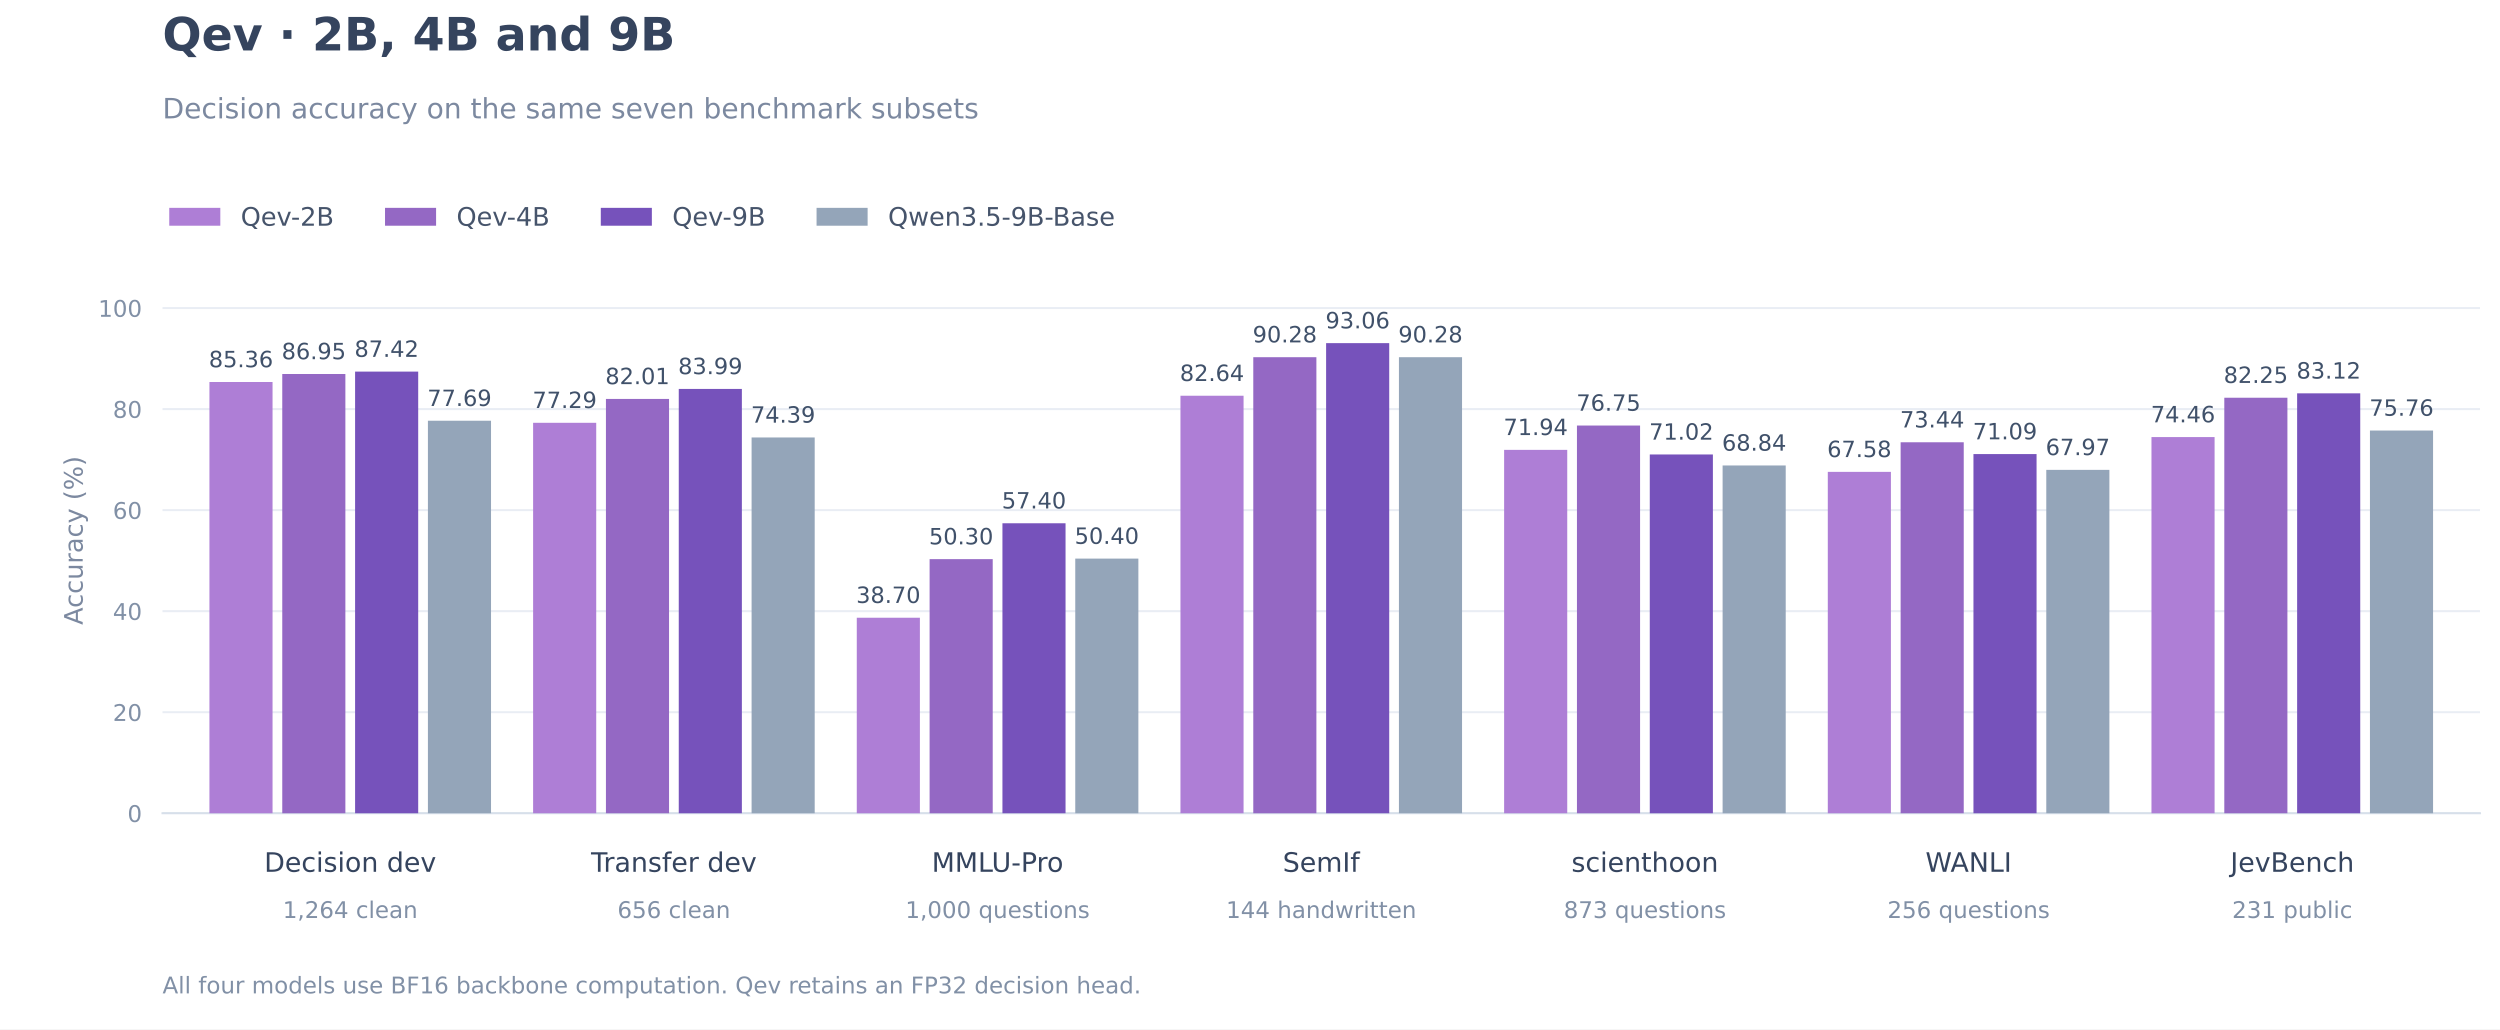
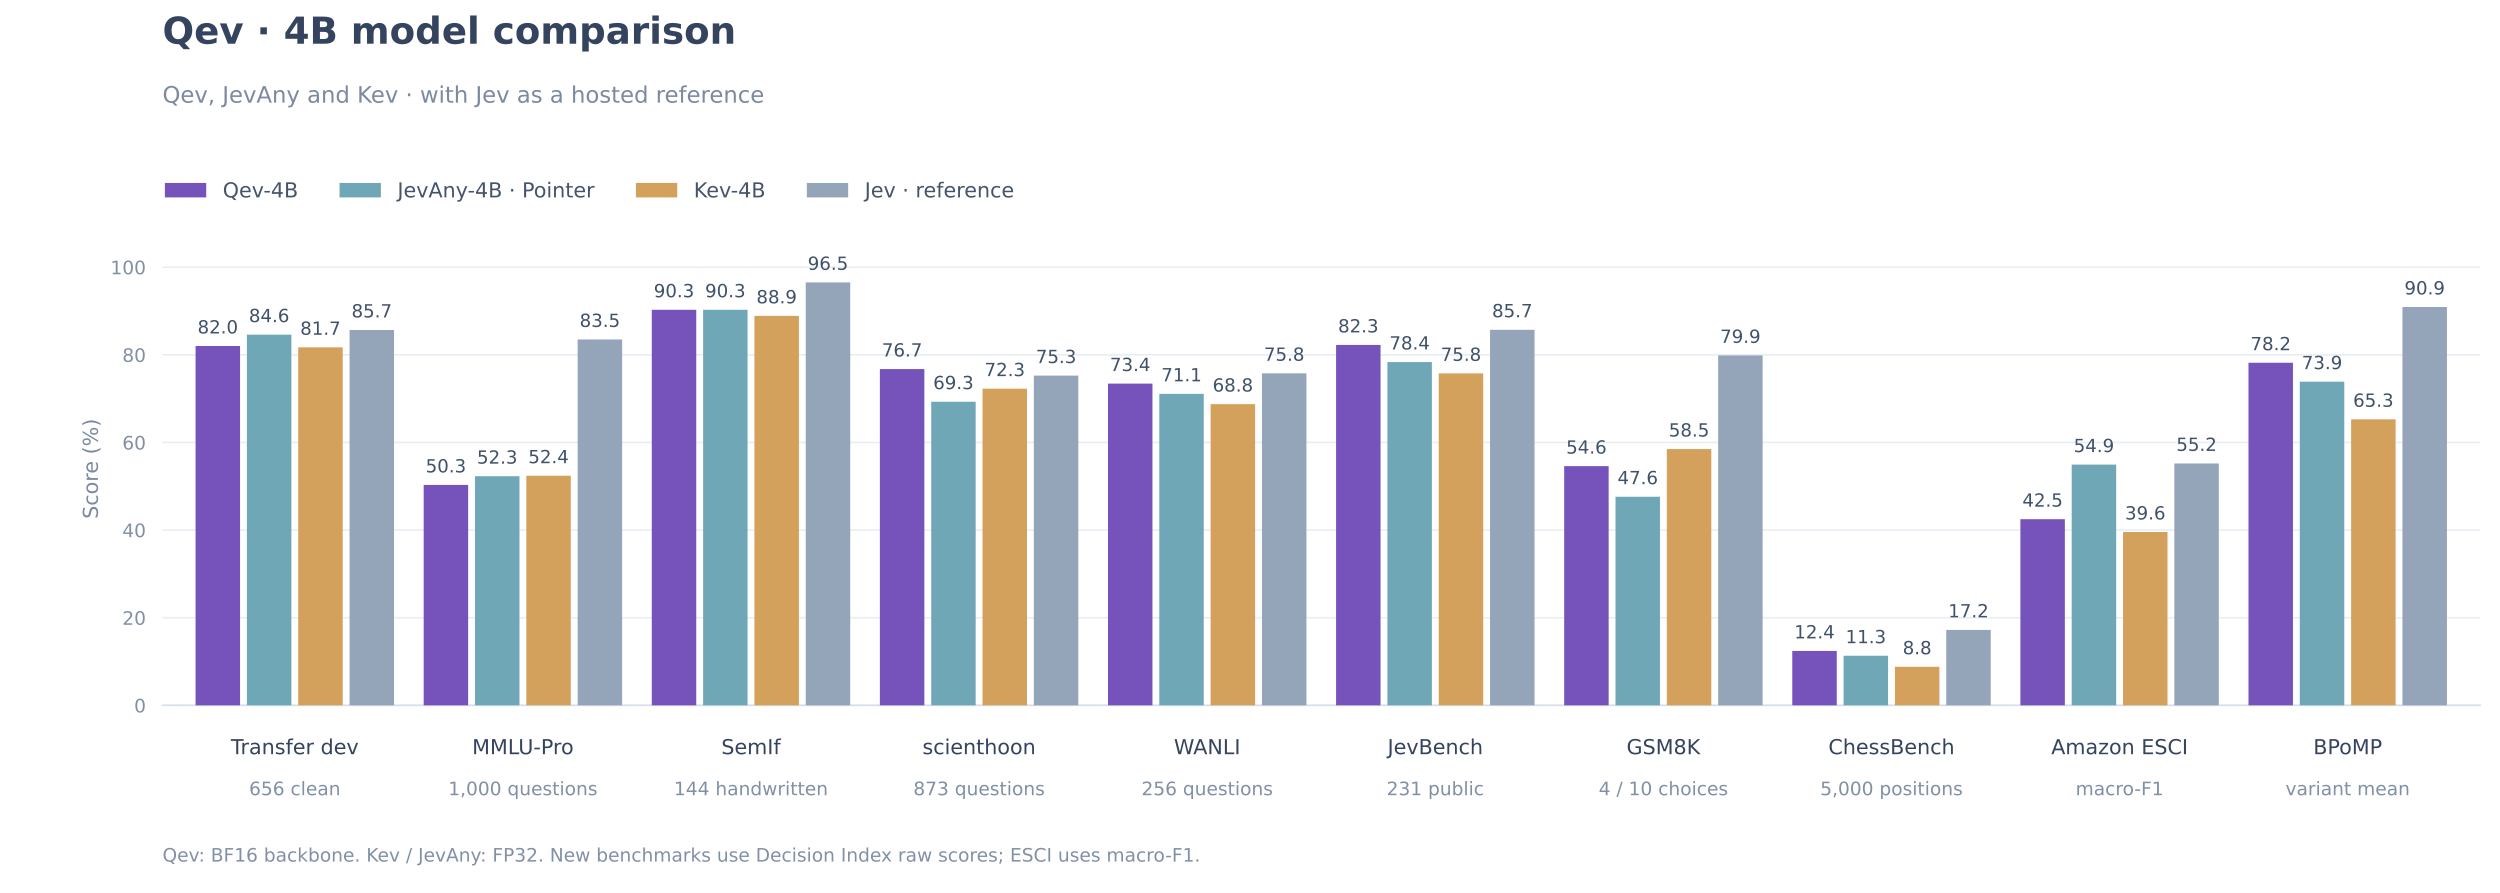
- <svg xmlns="http://www.w3.org/2000/svg" width="979.2pt" height="403.2pt" viewBox="0 0 979.2 403.2" version="1.1">
+ <svg xmlns="http://www.w3.org/2000/svg" width="1209.6pt" height="432pt" viewBox="0 0 1209.6 432" version="1.1">
  <defs>
    <style type="text/css">*{stroke-linejoin: round; stroke-linecap: butt}</style>
  </defs>
  <g id="figure_1">
    <g id="patch_1">
-       <path d="M 0 403.2 L 979.2 403.2 L 979.2 0 L 0 0 z " style="fill: #ffffff" />
+       <path d="M 0 432 L 1209.6 432 L 1209.6 0 L 0 0 z " style="fill: #ffffff" />
    </g>
    <g id="axes_1">
      <g id="patch_2">
-         <path d="M 63.648 318.528 L 971.366 318.528 L 971.366 104.832 L 63.648 104.832 z " style="fill: #ffffff" />
+         <path d="M 78.624 341.28 L 1199.923 341.28 L 1199.923 112.32 L 78.624 112.32 z " style="fill: #ffffff" />
      </g>
      <g id="matplotlib.axis_1" />
      <g id="matplotlib.axis_2">
        <g id="ytick_1">
          <g id="line2d_1">
-             <path d="M 63.648 318.528 L 971.366 318.528 " clip-path="url(#p4054c7b7b5)" style="fill: none; stroke: #e9edf4; stroke-width: 0.8; stroke-linecap: square" />
+             <path d="M 78.624 341.28 L 1199.923 341.28 " clip-path="url(#p3b8a947b08)" style="fill: none; stroke: #e9edf4; stroke-width: 0.8; stroke-linecap: square" />
          </g>
          <g id="line2d_2" />
          <g id="text_1">
-             <text style="fill: #8190a6; font: 9px 'DejaVu Sans'; text-anchor: end" x="55.648" y="321.947" transform="rotate(-0 55.648 321.9473)">0</text>
+             <text style="fill: #8190a6; font: 9px 'DejaVu Sans'; text-anchor: end" x="70.624" y="344.699" transform="rotate(-0 70.624 344.6993)">0</text>
          </g>
        </g>
        <g id="ytick_2">
          <g id="line2d_3">
-             <path d="M 63.648 278.955 L 971.366 278.955 " clip-path="url(#p4054c7b7b5)" style="fill: none; stroke: #e9edf4; stroke-width: 0.8; stroke-linecap: square" />
+             <path d="M 78.624 298.88 L 1199.923 298.88 " clip-path="url(#p3b8a947b08)" style="fill: none; stroke: #e9edf4; stroke-width: 0.8; stroke-linecap: square" />
          </g>
          <g id="line2d_4" />
          <g id="text_2">
-             <text style="fill: #8190a6; font: 9px 'DejaVu Sans'; text-anchor: end" x="55.648" y="282.374" transform="rotate(-0 55.648 282.374)">20</text>
+             <text style="fill: #8190a6; font: 9px 'DejaVu Sans'; text-anchor: end" x="70.624" y="302.299" transform="rotate(-0 70.624 302.2993)">20</text>
          </g>
        </g>
        <g id="ytick_3">
          <g id="line2d_5">
-             <path d="M 63.648 239.381 L 971.366 239.381 " clip-path="url(#p4054c7b7b5)" style="fill: none; stroke: #e9edf4; stroke-width: 0.8; stroke-linecap: square" />
+             <path d="M 78.624 256.48 L 1199.923 256.48 " clip-path="url(#p3b8a947b08)" style="fill: none; stroke: #e9edf4; stroke-width: 0.8; stroke-linecap: square" />
          </g>
          <g id="line2d_6" />
          <g id="text_3">
-             <text style="fill: #8190a6; font: 9px 'DejaVu Sans'; text-anchor: end" x="55.648" y="242.801" transform="rotate(-0 55.648 242.8006)">40</text>
+             <text style="fill: #8190a6; font: 9px 'DejaVu Sans'; text-anchor: end" x="70.624" y="259.899" transform="rotate(-0 70.624 259.8993)">40</text>
          </g>
        </g>
        <g id="ytick_4">
          <g id="line2d_7">
-             <path d="M 63.648 199.808 L 971.366 199.808 " clip-path="url(#p4054c7b7b5)" style="fill: none; stroke: #e9edf4; stroke-width: 0.8; stroke-linecap: square" />
+             <path d="M 78.624 214.08 L 1199.923 214.08 " clip-path="url(#p3b8a947b08)" style="fill: none; stroke: #e9edf4; stroke-width: 0.8; stroke-linecap: square" />
          </g>
          <g id="line2d_8" />
          <g id="text_4">
-             <text style="fill: #8190a6; font: 9px 'DejaVu Sans'; text-anchor: end" x="55.648" y="203.227" transform="rotate(-0 55.648 203.2273)">60</text>
+             <text style="fill: #8190a6; font: 9px 'DejaVu Sans'; text-anchor: end" x="70.624" y="217.499" transform="rotate(-0 70.624 217.4993)">60</text>
          </g>
        </g>
        <g id="ytick_5">
          <g id="line2d_9">
-             <path d="M 63.648 160.235 L 971.366 160.235 " clip-path="url(#p4054c7b7b5)" style="fill: none; stroke: #e9edf4; stroke-width: 0.8; stroke-linecap: square" />
+             <path d="M 78.624 171.68 L 1199.923 171.68 " clip-path="url(#p3b8a947b08)" style="fill: none; stroke: #e9edf4; stroke-width: 0.8; stroke-linecap: square" />
          </g>
          <g id="line2d_10" />
          <g id="text_5">
-             <text style="fill: #8190a6; font: 9px 'DejaVu Sans'; text-anchor: end" x="55.648" y="163.654" transform="rotate(-0 55.648 163.654)">80</text>
+             <text style="fill: #8190a6; font: 9px 'DejaVu Sans'; text-anchor: end" x="70.624" y="175.099" transform="rotate(-0 70.624 175.0993)">80</text>
          </g>
        </g>
        <g id="ytick_6">
          <g id="line2d_11">
-             <path d="M 63.648 120.661 L 971.366 120.661 " clip-path="url(#p4054c7b7b5)" style="fill: none; stroke: #e9edf4; stroke-width: 0.8; stroke-linecap: square" />
+             <path d="M 78.624 129.28 L 1199.923 129.28 " clip-path="url(#p3b8a947b08)" style="fill: none; stroke: #e9edf4; stroke-width: 0.8; stroke-linecap: square" />
          </g>
          <g id="line2d_12" />
          <g id="text_6">
-             <text style="fill: #8190a6; font: 9px 'DejaVu Sans'; text-anchor: end" x="55.648" y="124.081" transform="rotate(-0 55.648 124.0806)">100</text>
+             <text style="fill: #8190a6; font: 9px 'DejaVu Sans'; text-anchor: end" x="70.624" y="132.699" transform="rotate(-0 70.624 132.6993)">100</text>
          </g>
        </g>
        <g id="text_7">
-           <text style="fill: #7c89a0; font: 10px 'DejaVu Sans'; text-anchor: middle" x="32.39" y="211.68" transform="rotate(-90 32.38956 211.68)">Accuracy (%)</text>
+           <text style="fill: #7c89a0; font: 10px 'DejaVu Sans'; text-anchor: middle" x="47.366" y="226.8" transform="rotate(-90 47.36556 226.8)">Score (%)</text>
        </g>
      </g>
      <g id="patch_3">
-         <path d="M 63.648 318.528 L 971.366 318.528 " style="fill: none; stroke: #d7dfea; stroke-width: 0.8; stroke-linejoin: miter; stroke-linecap: square" />
+         <path d="M 78.624 341.28 L 1199.923 341.28 " style="fill: none; stroke: #d7dfea; stroke-width: 0.8; stroke-linejoin: miter; stroke-linecap: square" />
      </g>
      <g id="patch_4">
-         <path d="M 82.031 318.528 L 106.752 318.528 L 106.752 149.621 L 82.031 149.621 z " clip-path="url(#p4054c7b7b5)" style="fill: #ae7ed6" />
+         <path d="M 94.627 341.28 L 116.148 341.28 L 116.148 167.414 L 94.627 167.414 z " clip-path="url(#p3b8a947b08)" style="fill: #7652bb" />
      </g>
      <g id="text_8">
-         <text style="fill: #40516a; font: 8.8px 'DejaVu Sans'; text-anchor: middle" x="94.391" y="143.834" transform="rotate(-0 94.39126 143.8338)">85.36</text>
+         <text style="fill: #40516a; font: 8.8px 'DejaVu Sans'; text-anchor: middle" x="105.387" y="161.344" transform="rotate(-0 105.3873 161.344)">82.0</text>
      </g>
      <g id="patch_5">
-         <path d="M 110.555 318.528 L 135.277 318.528 L 135.277 146.49 L 110.555 146.49 z " clip-path="url(#p4054c7b7b5)" style="fill: #9468c4" />
+         <path d="M 119.459 341.28 L 140.98 341.28 L 140.98 161.92 L 119.459 161.92 z " clip-path="url(#p3b8a947b08)" style="fill: #70a7b7" />
      </g>
      <g id="text_9">
-         <text style="fill: #40516a; font: 8.8px 'DejaVu Sans'; text-anchor: middle" x="122.916" y="140.703" transform="rotate(-0 122.9159 140.703)">86.95</text>
+         <text style="fill: #40516a; font: 8.8px 'DejaVu Sans'; text-anchor: middle" x="130.219" y="155.85" transform="rotate(-0 130.2192 155.8501)">84.6</text>
      </g>
      <g id="patch_6">
-         <path d="M 139.08 318.528 L 163.801 318.528 L 163.801 145.551 L 139.08 145.551 z " clip-path="url(#p4054c7b7b5)" style="fill: #7652bb" />
+         <path d="M 144.291 341.28 L 165.812 341.28 L 165.812 168.06 L 144.291 168.06 z " clip-path="url(#p3b8a947b08)" style="fill: #d3a15b" />
      </g>
      <g id="text_10">
-         <text style="fill: #40516a; font: 8.8px 'DejaVu Sans'; text-anchor: middle" x="151.441" y="139.764" transform="rotate(-0 151.4406 139.7637)">87.42</text>
+         <text style="fill: #40516a; font: 8.8px 'DejaVu Sans'; text-anchor: middle" x="155.051" y="161.99" transform="rotate(-0 155.0511 161.9904)">81.7</text>
      </g>
      <g id="patch_7">
-         <path d="M 167.605 318.528 L 192.326 318.528 L 192.326 164.806 L 167.605 164.806 z " clip-path="url(#p4054c7b7b5)" style="fill: #94a5b9" />
+         <path d="M 169.123 341.28 L 190.644 341.28 L 190.644 159.658 L 169.123 159.658 z " clip-path="url(#p3b8a947b08)" style="fill: #94a5b9" />
      </g>
      <g id="text_11">
-         <text style="fill: #40516a; font: 8.8px 'DejaVu Sans'; text-anchor: middle" x="179.965" y="159.018" transform="rotate(-0 179.9653 159.0182)">77.69</text>
+         <text style="fill: #40516a; font: 8.8px 'DejaVu Sans'; text-anchor: middle" x="179.883" y="153.588" transform="rotate(-0 179.8831 153.5879)">85.7</text>
      </g>
      <g id="patch_8">
-         <path d="M 208.807 318.528 L 233.528 318.528 L 233.528 165.604 L 208.807 165.604 z " clip-path="url(#p4054c7b7b5)" style="fill: #ae7ed6" />
+         <path d="M 204.991 341.28 L 226.512 341.28 L 226.512 234.644 L 204.991 234.644 z " clip-path="url(#p3b8a947b08)" style="fill: #7652bb" />
      </g>
      <g id="text_12">
-         <text style="fill: #40516a; font: 8.8px 'DejaVu Sans'; text-anchor: middle" x="221.168" y="159.816" transform="rotate(-0 221.1676 159.8162)">77.29</text>
+         <text style="fill: #40516a; font: 8.8px 'DejaVu Sans'; text-anchor: middle" x="215.751" y="228.574" transform="rotate(-0 215.7514 228.5739)">50.3</text>
      </g>
      <g id="patch_9">
-         <path d="M 237.332 318.528 L 262.053 318.528 L 262.053 156.253 L 237.332 156.253 z " clip-path="url(#p4054c7b7b5)" style="fill: #9468c4" />
+         <path d="M 229.823 341.28 L 251.344 341.28 L 251.344 230.404 L 229.823 230.404 z " clip-path="url(#p3b8a947b08)" style="fill: #70a7b7" />
      </g>
      <g id="text_13">
-         <text style="fill: #40516a; font: 8.8px 'DejaVu Sans'; text-anchor: middle" x="249.692" y="150.466" transform="rotate(-0 249.6922 150.4657)">82.01</text>
+         <text style="fill: #40516a; font: 8.8px 'DejaVu Sans'; text-anchor: middle" x="240.583" y="224.334" transform="rotate(-0 240.5833 224.3339)">52.3</text>
      </g>
      <g id="patch_10">
-         <path d="M 265.856 318.528 L 290.578 318.528 L 290.578 152.332 L 265.856 152.332 z " clip-path="url(#p4054c7b7b5)" style="fill: #7652bb" />
+         <path d="M 254.655 341.28 L 276.176 341.28 L 276.176 230.192 L 254.655 230.192 z " clip-path="url(#p3b8a947b08)" style="fill: #d3a15b" />
      </g>
      <g id="text_14">
-         <text style="fill: #40516a; font: 8.8px 'DejaVu Sans'; text-anchor: middle" x="278.217" y="146.545" transform="rotate(-0 278.2169 146.5446)">83.99</text>
+         <text style="fill: #40516a; font: 8.8px 'DejaVu Sans'; text-anchor: middle" x="265.415" y="224.122" transform="rotate(-0 265.4152 224.1219)">52.4</text>
      </g>
      <g id="patch_11">
-         <path d="M 294.381 318.528 L 319.102 318.528 L 319.102 171.335 L 294.381 171.335 z " clip-path="url(#p4054c7b7b5)" style="fill: #94a5b9" />
+         <path d="M 279.487 341.28 L 301.008 341.28 L 301.008 164.26 L 279.487 164.26 z " clip-path="url(#p3b8a947b08)" style="fill: #94a5b9" />
      </g>
      <g id="text_15">
-         <text style="fill: #40516a; font: 8.8px 'DejaVu Sans'; text-anchor: middle" x="306.742" y="165.547" transform="rotate(-0 306.7416 165.547)">74.39</text>
+         <text style="fill: #40516a; font: 8.8px 'DejaVu Sans'; text-anchor: middle" x="290.247" y="158.19" transform="rotate(-0 290.2472 158.1899)">83.5</text>
      </g>
      <g id="patch_12">
-         <path d="M 335.583 318.528 L 360.305 318.528 L 360.305 241.954 L 335.583 241.954 z " clip-path="url(#p4054c7b7b5)" style="fill: #ae7ed6" />
+         <path d="M 315.355 341.28 L 336.876 341.28 L 336.876 149.891 L 315.355 149.891 z " clip-path="url(#p3b8a947b08)" style="fill: #7652bb" />
      </g>
      <g id="text_16">
-         <text style="fill: #40516a; font: 8.8px 'DejaVu Sans'; text-anchor: middle" x="347.944" y="236.166" transform="rotate(-0 347.9439 236.1661)">38.70</text>
+         <text style="fill: #40516a; font: 8.8px 'DejaVu Sans'; text-anchor: middle" x="326.115" y="143.821" transform="rotate(-0 326.1155 143.821)">90.3</text>
      </g>
      <g id="patch_13">
-         <path d="M 364.108 318.528 L 388.829 318.528 L 388.829 219.001 L 364.108 219.001 z " clip-path="url(#p4054c7b7b5)" style="fill: #9468c4" />
+         <path d="M 340.187 341.28 L 361.708 341.28 L 361.708 149.891 L 340.187 149.891 z " clip-path="url(#p3b8a947b08)" style="fill: #70a7b7" />
      </g>
      <g id="text_17">
-         <text style="fill: #40516a; font: 8.8px 'DejaVu Sans'; text-anchor: middle" x="376.469" y="213.214" transform="rotate(-0 376.4686 213.2136)">50.30</text>
+         <text style="fill: #40516a; font: 8.8px 'DejaVu Sans'; text-anchor: middle" x="350.947" y="143.821" transform="rotate(-0 350.9474 143.821)">90.3</text>
      </g>
      <g id="patch_14">
-         <path d="M 392.633 318.528 L 417.354 318.528 L 417.354 204.953 L 392.633 204.953 z " clip-path="url(#p4054c7b7b5)" style="fill: #7652bb" />
+         <path d="M 365.019 341.28 L 386.54 341.28 L 386.54 152.836 L 365.019 152.836 z " clip-path="url(#p3b8a947b08)" style="fill: #d3a15b" />
      </g>
      <g id="text_18">
-         <text style="fill: #40516a; font: 8.8px 'DejaVu Sans'; text-anchor: middle" x="404.993" y="199.165" transform="rotate(-0 404.9932 199.1651)">57.40</text>
+         <text style="fill: #40516a; font: 8.8px 'DejaVu Sans'; text-anchor: middle" x="375.779" y="146.765" transform="rotate(-0 375.7793 146.7654)">88.9</text>
      </g>
      <g id="patch_15">
-         <path d="M 421.157 318.528 L 445.879 318.528 L 445.879 218.803 L 421.157 218.803 z " clip-path="url(#p4054c7b7b5)" style="fill: #94a5b9" />
+         <path d="M 389.851 341.28 L 411.372 341.28 L 411.372 136.641 L 389.851 136.641 z " clip-path="url(#p3b8a947b08)" style="fill: #94a5b9" />
      </g>
      <g id="text_19">
-         <text style="fill: #40516a; font: 8.8px 'DejaVu Sans'; text-anchor: middle" x="433.518" y="213.016" transform="rotate(-0 433.5179 213.0157)">50.40</text>
+         <text style="fill: #40516a; font: 8.8px 'DejaVu Sans'; text-anchor: middle" x="400.611" y="130.571" transform="rotate(-0 400.6112 130.571)">96.5</text>
      </g>
      <g id="patch_16">
-         <path d="M 462.36 318.528 L 487.081 318.528 L 487.081 155.013 L 462.36 155.013 z " clip-path="url(#p4054c7b7b5)" style="fill: #ae7ed6" />
+         <path d="M 425.719 341.28 L 447.24 341.28 L 447.24 178.577 L 425.719 178.577 z " clip-path="url(#p3b8a947b08)" style="fill: #7652bb" />
      </g>
      <g id="text_20">
-         <text style="fill: #40516a; font: 8.8px 'DejaVu Sans'; text-anchor: middle" x="474.72" y="149.226" transform="rotate(-0 474.7202 149.2257)">82.64</text>
+         <text style="fill: #40516a; font: 8.8px 'DejaVu Sans'; text-anchor: middle" x="436.48" y="172.507" transform="rotate(-0 436.4796 172.5066)">76.7</text>
      </g>
      <g id="patch_17">
-         <path d="M 490.884 318.528 L 515.606 318.528 L 515.606 139.898 L 490.884 139.898 z " clip-path="url(#p4054c7b7b5)" style="fill: #9468c4" />
+         <path d="M 450.551 341.28 L 472.072 341.28 L 472.072 194.361 L 450.551 194.361 z " clip-path="url(#p3b8a947b08)" style="fill: #70a7b7" />
      </g>
      <g id="text_21">
-         <text style="fill: #40516a; font: 8.8px 'DejaVu Sans'; text-anchor: middle" x="503.245" y="134.111" transform="rotate(-0 503.2449 134.1109)">90.28</text>
+         <text style="fill: #40516a; font: 8.8px 'DejaVu Sans'; text-anchor: middle" x="461.311" y="188.291" transform="rotate(-0 461.3115 188.2912)">69.3</text>
      </g>
      <g id="patch_18">
-         <path d="M 519.409 318.528 L 544.13 318.528 L 544.13 134.402 L 519.409 134.402 z " clip-path="url(#p4054c7b7b5)" style="fill: #7652bb" />
+         <path d="M 475.383 341.28 L 496.904 341.28 L 496.904 188.047 L 475.383 188.047 z " clip-path="url(#p3b8a947b08)" style="fill: #d3a15b" />
      </g>
      <g id="text_22">
-         <text style="fill: #40516a; font: 8.8px 'DejaVu Sans'; text-anchor: middle" x="531.77" y="128.615" transform="rotate(-0 531.7695 128.6146)">93.06</text>
+         <text style="fill: #40516a; font: 8.8px 'DejaVu Sans'; text-anchor: middle" x="486.143" y="181.977" transform="rotate(-0 486.1434 181.9773)">72.3</text>
      </g>
      <g id="patch_19">
-         <path d="M 547.934 318.528 L 572.655 318.528 L 572.655 139.898 L 547.934 139.898 z " clip-path="url(#p4054c7b7b5)" style="fill: #94a5b9" />
+         <path d="M 500.215 341.28 L 521.736 341.28 L 521.736 181.734 L 500.215 181.734 z " clip-path="url(#p3b8a947b08)" style="fill: #94a5b9" />
      </g>
      <g id="text_23">
-         <text style="fill: #40516a; font: 8.8px 'DejaVu Sans'; text-anchor: middle" x="560.294" y="134.111" transform="rotate(-0 560.2942 134.1109)">90.28</text>
+         <text style="fill: #40516a; font: 8.8px 'DejaVu Sans'; text-anchor: middle" x="510.975" y="175.663" transform="rotate(-0 510.9753 175.6635)">75.3</text>
      </g>
      <g id="patch_20">
-         <path d="M 589.136 318.528 L 613.857 318.528 L 613.857 176.191 L 589.136 176.191 z " clip-path="url(#p4054c7b7b5)" style="fill: #ae7ed6" />
+         <path d="M 536.083 341.28 L 557.604 341.28 L 557.604 185.593 L 536.083 185.593 z " clip-path="url(#p3b8a947b08)" style="fill: #7652bb" />
      </g>
      <g id="text_24">
-         <text style="fill: #40516a; font: 8.8px 'DejaVu Sans'; text-anchor: middle" x="601.497" y="170.403" transform="rotate(-0 601.4965 170.4035)">71.94</text>
+         <text style="fill: #40516a; font: 8.8px 'DejaVu Sans'; text-anchor: middle" x="546.844" y="179.522" transform="rotate(-0 546.8437 179.5224)">73.4</text>
      </g>
      <g id="patch_21">
-         <path d="M 617.66 318.528 L 642.382 318.528 L 642.382 166.672 L 617.66 166.672 z " clip-path="url(#p4054c7b7b5)" style="fill: #9468c4" />
+         <path d="M 560.915 341.28 L 582.436 341.28 L 582.436 190.561 L 560.915 190.561 z " clip-path="url(#p3b8a947b08)" style="fill: #70a7b7" />
      </g>
      <g id="text_25">
-         <text style="fill: #40516a; font: 8.8px 'DejaVu Sans'; text-anchor: middle" x="630.021" y="160.884" transform="rotate(-0 630.0212 160.8841)">76.75</text>
+         <text style="fill: #40516a; font: 8.8px 'DejaVu Sans'; text-anchor: middle" x="571.676" y="184.491" transform="rotate(-0 571.6756 184.4911)">71.1</text>
      </g>
      <g id="patch_22">
-         <path d="M 646.185 318.528 L 670.907 318.528 L 670.907 178.004 L 646.185 178.004 z " clip-path="url(#p4054c7b7b5)" style="fill: #7652bb" />
+         <path d="M 585.747 341.28 L 607.268 341.28 L 607.268 195.53 L 585.747 195.53 z " clip-path="url(#p3b8a947b08)" style="fill: #d3a15b" />
      </g>
      <g id="text_26">
-         <text style="fill: #40516a; font: 8.8px 'DejaVu Sans'; text-anchor: middle" x="658.546" y="172.217" transform="rotate(-0 658.5458 172.2167)">71.02</text>
+         <text style="fill: #40516a; font: 8.8px 'DejaVu Sans'; text-anchor: middle" x="596.508" y="189.46" transform="rotate(-0 596.5075 189.4599)">68.8</text>
      </g>
      <g id="patch_23">
-         <path d="M 674.71 318.528 L 699.431 318.528 L 699.431 182.311 L 674.71 182.311 z " clip-path="url(#p4054c7b7b5)" style="fill: #94a5b9" />
+         <path d="M 610.579 341.28 L 632.1 341.28 L 632.1 180.624 L 610.579 180.624 z " clip-path="url(#p3b8a947b08)" style="fill: #94a5b9" />
      </g>
      <g id="text_27">
-         <text style="fill: #40516a; font: 8.8px 'DejaVu Sans'; text-anchor: middle" x="687.071" y="176.523" transform="rotate(-0 687.0705 176.5231)">68.84</text>
+         <text style="fill: #40516a; font: 8.8px 'DejaVu Sans'; text-anchor: middle" x="621.339" y="174.554" transform="rotate(-0 621.3394 174.5536)">75.8</text>
      </g>
      <g id="patch_24">
-         <path d="M 715.912 318.528 L 740.634 318.528 L 740.634 184.813 L 715.912 184.813 z " clip-path="url(#p4054c7b7b5)" style="fill: #ae7ed6" />
+         <path d="M 646.447 341.28 L 667.968 341.28 L 667.968 166.908 L 646.447 166.908 z " clip-path="url(#p3b8a947b08)" style="fill: #7652bb" />
      </g>
      <g id="text_28">
-         <text style="fill: #40516a; font: 8.8px 'DejaVu Sans'; text-anchor: middle" x="728.273" y="179.026" transform="rotate(-0 728.2728 179.026)">67.58</text>
+         <text style="fill: #40516a; font: 8.8px 'DejaVu Sans'; text-anchor: middle" x="657.208" y="160.838" transform="rotate(-0 657.2078 160.8376)">82.3</text>
      </g>
      <g id="patch_25">
-         <path d="M 744.437 318.528 L 769.158 318.528 L 769.158 173.22 L 744.437 173.22 z " clip-path="url(#p4054c7b7b5)" style="fill: #9468c4" />
+         <path d="M 671.279 341.28 L 692.8 341.28 L 692.8 175.167 L 671.279 175.167 z " clip-path="url(#p3b8a947b08)" style="fill: #70a7b7" />
      </g>
      <g id="text_29">
-         <text style="fill: #40516a; font: 8.8px 'DejaVu Sans'; text-anchor: middle" x="756.797" y="167.432" transform="rotate(-0 756.7975 167.4322)">73.44</text>
+         <text style="fill: #40516a; font: 8.8px 'DejaVu Sans'; text-anchor: middle" x="682.04" y="169.097" transform="rotate(-0 682.0397 169.0973)">78.4</text>
      </g>
      <g id="patch_26">
-         <path d="M 772.961 318.528 L 797.683 318.528 L 797.683 177.857 L 772.961 177.857 z " clip-path="url(#p4054c7b7b5)" style="fill: #7652bb" />
+         <path d="M 696.111 341.28 L 717.632 341.28 L 717.632 180.674 L 696.111 180.674 z " clip-path="url(#p3b8a947b08)" style="fill: #d3a15b" />
      </g>
      <g id="text_30">
-         <text style="fill: #40516a; font: 8.8px 'DejaVu Sans'; text-anchor: middle" x="785.322" y="172.07" transform="rotate(-0 785.3222 172.0697)">71.09</text>
+         <text style="fill: #40516a; font: 8.8px 'DejaVu Sans'; text-anchor: middle" x="706.872" y="174.604" transform="rotate(-0 706.8716 174.6038)">75.8</text>
      </g>
      <g id="patch_27">
-         <path d="M 801.486 318.528 L 826.208 318.528 L 826.208 184.041 L 801.486 184.041 z " clip-path="url(#p4054c7b7b5)" style="fill: #94a5b9" />
+         <path d="M 720.943 341.28 L 742.464 341.28 L 742.464 159.566 L 720.943 159.566 z " clip-path="url(#p3b8a947b08)" style="fill: #94a5b9" />
      </g>
      <g id="text_31">
-         <text style="fill: #40516a; font: 8.8px 'DejaVu Sans'; text-anchor: middle" x="813.847" y="178.253" transform="rotate(-0 813.8468 178.253)">67.97</text>
+         <text style="fill: #40516a; font: 8.8px 'DejaVu Sans'; text-anchor: middle" x="731.704" y="153.496" transform="rotate(-0 731.7035 153.4956)">85.7</text>
      </g>
      <g id="patch_28">
-         <path d="M 842.688 318.528 L 867.41 318.528 L 867.41 171.199 L 842.688 171.199 z " clip-path="url(#p4054c7b7b5)" style="fill: #ae7ed6" />
+         <path d="M 756.811 341.28 L 778.332 341.28 L 778.332 225.549 L 756.811 225.549 z " clip-path="url(#p3b8a947b08)" style="fill: #7652bb" />
      </g>
      <g id="text_32">
-         <text style="fill: #40516a; font: 8.8px 'DejaVu Sans'; text-anchor: middle" x="855.049" y="165.411" transform="rotate(-0 855.0491 165.4112)">74.46</text>
+         <text style="fill: #40516a; font: 8.8px 'DejaVu Sans'; text-anchor: middle" x="767.572" y="219.479" transform="rotate(-0 767.5719 219.4791)">54.6</text>
      </g>
      <g id="patch_29">
-         <path d="M 871.213 318.528 L 895.934 318.528 L 895.934 155.781 L 871.213 155.781 z " clip-path="url(#p4054c7b7b5)" style="fill: #9468c4" />
+         <path d="M 781.643 341.28 L 803.164 341.28 L 803.164 240.347 L 781.643 240.347 z " clip-path="url(#p3b8a947b08)" style="fill: #70a7b7" />
      </g>
      <g id="text_33">
-         <text style="fill: #40516a; font: 8.8px 'DejaVu Sans'; text-anchor: middle" x="883.574" y="149.993" transform="rotate(-0 883.5738 149.9931)">82.25</text>
+         <text style="fill: #40516a; font: 8.8px 'DejaVu Sans'; text-anchor: middle" x="792.404" y="234.277" transform="rotate(-0 792.4038 234.2767)">47.6</text>
      </g>
      <g id="patch_30">
-         <path d="M 899.738 318.528 L 924.459 318.528 L 924.459 154.067 L 899.738 154.067 z " clip-path="url(#p4054c7b7b5)" style="fill: #7652bb" />
+         <path d="M 806.475 341.28 L 827.996 341.28 L 827.996 217.281 L 806.475 217.281 z " clip-path="url(#p3b8a947b08)" style="fill: #d3a15b" />
      </g>
      <g id="text_34">
-         <text style="fill: #40516a; font: 8.8px 'DejaVu Sans'; text-anchor: middle" x="912.098" y="148.28" transform="rotate(-0 912.0985 148.2799)">83.12</text>
+         <text style="fill: #40516a; font: 8.8px 'DejaVu Sans'; text-anchor: middle" x="817.236" y="211.211" transform="rotate(-0 817.2357 211.2111)">58.5</text>
      </g>
      <g id="patch_31">
-         <path d="M 928.262 318.528 L 952.984 318.528 L 952.984 168.629 L 928.262 168.629 z " clip-path="url(#p4054c7b7b5)" style="fill: #94a5b9" />
+         <path d="M 831.307 341.28 L 852.828 341.28 L 852.828 171.956 L 831.307 171.956 z " clip-path="url(#p3b8a947b08)" style="fill: #94a5b9" />
      </g>
      <g id="text_35">
-         <text style="fill: #40516a; font: 8.8px 'DejaVu Sans'; text-anchor: middle" x="940.623" y="162.842" transform="rotate(-0 940.6231 162.8416)">75.76</text>
+         <text style="fill: #40516a; font: 8.8px 'DejaVu Sans'; text-anchor: middle" x="842.068" y="165.885" transform="rotate(-0 842.0676 165.8855)">79.9</text>
+       </g>
+       <g id="patch_32">
+         <path d="M 867.175 341.28 L 888.696 341.28 L 888.696 314.95 L 867.175 314.95 z " clip-path="url(#p3b8a947b08)" style="fill: #7652bb" />
      </g>
      <g id="text_36">
-         <text style="fill: #35445e; font: 10.5px 'DejaVu Sans'; text-anchor: middle" x="137.178" y="341.465" transform="rotate(-0 137.1783 341.4651)">Decision dev</text>
+         <text style="fill: #40516a; font: 8.8px 'DejaVu Sans'; text-anchor: middle" x="877.936" y="308.879" transform="rotate(-0 877.936 308.8795)">12.4</text>
+       </g>
+       <g id="patch_33">
+         <path d="M 892.007 341.28 L 913.528 341.28 L 913.528 317.282 L 892.007 317.282 z " clip-path="url(#p3b8a947b08)" style="fill: #70a7b7" />
      </g>
      <g id="text_37">
-         <text style="fill: #8190a6; font: 9px 'DejaVu Sans'; text-anchor: middle" x="137.178" y="359.558" transform="rotate(-0 137.1783 359.558)">1,264 clean</text>
+         <text style="fill: #40516a; font: 8.8px 'DejaVu Sans'; text-anchor: middle" x="902.768" y="311.211" transform="rotate(-0 902.7679 311.2115)">11.3</text>
+       </g>
+       <g id="patch_34">
+         <path d="M 916.839 341.28 L 938.36 341.28 L 938.36 322.624 L 916.839 322.624 z " clip-path="url(#p3b8a947b08)" style="fill: #d3a15b" />
      </g>
      <g id="text_38">
-         <text style="fill: #35445e; font: 10.5px 'DejaVu Sans'; text-anchor: middle" x="263.955" y="341.465" transform="rotate(-0 263.9546 341.4651)">Transfer dev</text>
+         <text style="fill: #40516a; font: 8.8px 'DejaVu Sans'; text-anchor: middle" x="927.6" y="316.554" transform="rotate(-0 927.5998 316.5539)">8.8</text>
+       </g>
+       <g id="patch_35">
+         <path d="M 941.671 341.28 L 963.192 341.28 L 963.192 304.774 L 941.671 304.774 z " clip-path="url(#p3b8a947b08)" style="fill: #94a5b9" />
      </g>
      <g id="text_39">
-         <text style="fill: #8190a6; font: 9px 'DejaVu Sans'; text-anchor: middle" x="263.955" y="359.558" transform="rotate(-0 263.9546 359.558)">656 clean</text>
+         <text style="fill: #40516a; font: 8.8px 'DejaVu Sans'; text-anchor: middle" x="952.432" y="298.703" transform="rotate(-0 952.4317 298.7035)">17.2</text>
+       </g>
+       <g id="patch_36">
+         <path d="M 977.54 341.28 L 999.061 341.28 L 999.061 251.201 L 977.54 251.201 z " clip-path="url(#p3b8a947b08)" style="fill: #7652bb" />
      </g>
      <g id="text_40">
-         <text style="fill: #35445e; font: 10.5px 'DejaVu Sans'; text-anchor: middle" x="390.731" y="341.465" transform="rotate(-0 390.7309 341.4651)">MMLU-Pro</text>
+         <text style="fill: #40516a; font: 8.8px 'DejaVu Sans'; text-anchor: middle" x="988.3" y="245.131" transform="rotate(-0 988.3 245.1311)">42.5</text>
+       </g>
+       <g id="patch_37">
+         <path d="M 1002.371 341.28 L 1023.892 341.28 L 1023.892 224.807 L 1002.371 224.807 z " clip-path="url(#p3b8a947b08)" style="fill: #70a7b7" />
      </g>
      <g id="text_41">
-         <text style="fill: #8190a6; font: 9px 'DejaVu Sans'; text-anchor: middle" x="390.731" y="359.558" transform="rotate(-0 390.7309 359.558)">1,000 questions</text>
+         <text style="fill: #40516a; font: 8.8px 'DejaVu Sans'; text-anchor: middle" x="1013.132" y="218.737" transform="rotate(-0 1013.132 218.7371)">54.9</text>
+       </g>
+       <g id="patch_38">
+         <path d="M 1027.203 341.28 L 1048.724 341.28 L 1048.724 257.413 L 1027.203 257.413 z " clip-path="url(#p3b8a947b08)" style="fill: #d3a15b" />
      </g>
      <g id="text_42">
-         <text style="fill: #35445e; font: 10.5px 'DejaVu Sans'; text-anchor: middle" x="517.507" y="341.465" transform="rotate(-0 517.5072 341.4651)">SemIf</text>
+         <text style="fill: #40516a; font: 8.8px 'DejaVu Sans'; text-anchor: middle" x="1037.964" y="251.343" transform="rotate(-0 1037.964 251.3427)">39.6</text>
+       </g>
+       <g id="patch_39">
+         <path d="M 1052.035 341.28 L 1073.556 341.28 L 1073.556 224.235 L 1052.035 224.235 z " clip-path="url(#p3b8a947b08)" style="fill: #94a5b9" />
      </g>
      <g id="text_43">
-         <text style="fill: #8190a6; font: 9px 'DejaVu Sans'; text-anchor: middle" x="517.507" y="359.558" transform="rotate(-0 517.5072 359.558)">144 handwritten</text>
+         <text style="fill: #40516a; font: 8.8px 'DejaVu Sans'; text-anchor: middle" x="1062.796" y="218.165" transform="rotate(-0 1062.796 218.1647)">55.2</text>
+       </g>
+       <g id="patch_40">
+         <path d="M 1087.904 341.28 L 1109.425 341.28 L 1109.425 175.517 L 1087.904 175.517 z " clip-path="url(#p3b8a947b08)" style="fill: #7652bb" />
      </g>
      <g id="text_44">
-         <text style="fill: #35445e; font: 10.5px 'DejaVu Sans'; text-anchor: middle" x="644.284" y="341.465" transform="rotate(-0 644.2835 341.4651)">scienthoon</text>
+         <text style="fill: #40516a; font: 8.8px 'DejaVu Sans'; text-anchor: middle" x="1098.664" y="169.447" transform="rotate(-0 1098.664 169.4471)">78.2</text>
+       </g>
+       <g id="patch_41">
+         <path d="M 1112.736 341.28 L 1134.257 341.28 L 1134.257 184.676 L 1112.736 184.676 z " clip-path="url(#p3b8a947b08)" style="fill: #70a7b7" />
      </g>
      <g id="text_45">
-         <text style="fill: #8190a6; font: 9px 'DejaVu Sans'; text-anchor: middle" x="644.284" y="359.558" transform="rotate(-0 644.2835 359.558)">873 questions</text>
+         <text style="fill: #40516a; font: 8.8px 'DejaVu Sans'; text-anchor: middle" x="1123.496" y="178.605" transform="rotate(-0 1123.496 178.6055)">73.9</text>
+       </g>
+       <g id="patch_42">
+         <path d="M 1137.567 341.28 L 1159.088 341.28 L 1159.088 202.886 L 1137.567 202.886 z " clip-path="url(#p3b8a947b08)" style="fill: #d3a15b" />
      </g>
      <g id="text_46">
-         <text style="fill: #35445e; font: 10.5px 'DejaVu Sans'; text-anchor: middle" x="771.06" y="341.465" transform="rotate(-0 771.0598 341.4651)">WANLI</text>
+         <text style="fill: #40516a; font: 8.8px 'DejaVu Sans'; text-anchor: middle" x="1148.328" y="196.816" transform="rotate(-0 1148.328 196.8163)">65.3</text>
+       </g>
+       <g id="patch_43">
+         <path d="M 1162.399 341.28 L 1183.92 341.28 L 1183.92 148.53 L 1162.399 148.53 z " clip-path="url(#p3b8a947b08)" style="fill: #94a5b9" />
      </g>
      <g id="text_47">
-         <text style="fill: #8190a6; font: 9px 'DejaVu Sans'; text-anchor: middle" x="771.06" y="359.558" transform="rotate(-0 771.0598 359.558)">256 questions</text>
+         <text style="fill: #40516a; font: 8.8px 'DejaVu Sans'; text-anchor: middle" x="1173.16" y="142.459" transform="rotate(-0 1173.16 142.4595)">90.9</text>
      </g>
      <g id="text_48">
-         <text style="fill: #35445e; font: 10.5px 'DejaVu Sans'; text-anchor: middle" x="897.836" y="341.465" transform="rotate(-0 897.8361 341.4651)">JevBench</text>
+         <text style="fill: #35445e; font: 10px 'DejaVu Sans'; text-anchor: middle" x="142.635" y="364.906" transform="rotate(-0 142.6352 364.9056)">Transfer dev</text>
      </g>
      <g id="text_49">
-         <text style="fill: #8190a6; font: 9px 'DejaVu Sans'; text-anchor: middle" x="897.836" y="359.558" transform="rotate(-0 897.8361 359.558)">231 public</text>
+         <text style="fill: #8190a6; font: 9px 'DejaVu Sans'; text-anchor: middle" x="142.635" y="384.752" transform="rotate(-0 142.6352 384.7522)">656 clean</text>
+       </g>
+       <g id="text_50">
+         <text style="fill: #35445e; font: 10px 'DejaVu Sans'; text-anchor: middle" x="252.999" y="364.906" transform="rotate(-0 252.9993 364.9056)">MMLU-Pro</text>
+       </g>
+       <g id="text_51">
+         <text style="fill: #8190a6; font: 9px 'DejaVu Sans'; text-anchor: middle" x="252.999" y="384.752" transform="rotate(-0 252.9993 384.7522)">1,000 questions</text>
+       </g>
+       <g id="text_52">
+         <text style="fill: #35445e; font: 10px 'DejaVu Sans'; text-anchor: middle" x="363.363" y="364.906" transform="rotate(-0 363.3634 364.9056)">SemIf</text>
+       </g>
+       <g id="text_53">
+         <text style="fill: #8190a6; font: 9px 'DejaVu Sans'; text-anchor: middle" x="363.363" y="384.752" transform="rotate(-0 363.3634 384.7522)">144 handwritten</text>
+       </g>
+       <g id="text_54">
+         <text style="fill: #35445e; font: 10px 'DejaVu Sans'; text-anchor: middle" x="473.727" y="364.906" transform="rotate(-0 473.7275 364.9056)">scienthoon</text>
+       </g>
+       <g id="text_55">
+         <text style="fill: #8190a6; font: 9px 'DejaVu Sans'; text-anchor: middle" x="473.727" y="384.752" transform="rotate(-0 473.7275 384.7522)">873 questions</text>
+       </g>
+       <g id="text_56">
+         <text style="fill: #35445e; font: 10px 'DejaVu Sans'; text-anchor: middle" x="584.092" y="364.906" transform="rotate(-0 584.0916 364.9056)">WANLI</text>
+       </g>
+       <g id="text_57">
+         <text style="fill: #8190a6; font: 9px 'DejaVu Sans'; text-anchor: middle" x="584.092" y="384.752" transform="rotate(-0 584.0916 384.7522)">256 questions</text>
+       </g>
+       <g id="text_58">
+         <text style="fill: #35445e; font: 10px 'DejaVu Sans'; text-anchor: middle" x="694.456" y="364.906" transform="rotate(-0 694.4556 364.9056)">JevBench</text>
+       </g>
+       <g id="text_59">
+         <text style="fill: #8190a6; font: 9px 'DejaVu Sans'; text-anchor: middle" x="694.456" y="384.752" transform="rotate(-0 694.4556 384.7522)">231 public</text>
+       </g>
+       <g id="text_60">
+         <text style="fill: #35445e; font: 10px 'DejaVu Sans'; text-anchor: middle" x="804.82" y="364.906" transform="rotate(-0 804.8197 364.9056)">GSM8K</text>
+       </g>
+       <g id="text_61">
+         <text style="fill: #8190a6; font: 9px 'DejaVu Sans'; text-anchor: middle" x="804.82" y="384.752" transform="rotate(-0 804.8197 384.7522)">4 / 10 choices</text>
+       </g>
+       <g id="text_62">
+         <text style="fill: #35445e; font: 10px 'DejaVu Sans'; text-anchor: middle" x="915.184" y="364.906" transform="rotate(-0 915.1838 364.9056)">ChessBench</text>
+       </g>
+       <g id="text_63">
+         <text style="fill: #8190a6; font: 9px 'DejaVu Sans'; text-anchor: middle" x="915.184" y="384.752" transform="rotate(-0 915.1838 384.7522)">5,000 positions</text>
+       </g>
+       <g id="text_64">
+         <text style="fill: #35445e; font: 10px 'DejaVu Sans'; text-anchor: middle" x="1025.548" y="364.906" transform="rotate(-0 1025.548 364.9056)">Amazon ESCI</text>
+       </g>
+       <g id="text_65">
+         <text style="fill: #8190a6; font: 9px 'DejaVu Sans'; text-anchor: middle" x="1025.548" y="384.752" transform="rotate(-0 1025.548 384.7522)">macro-F1</text>
+       </g>
+       <g id="text_66">
+         <text style="fill: #35445e; font: 10px 'DejaVu Sans'; text-anchor: middle" x="1135.912" y="364.906" transform="rotate(-0 1135.912 364.9056)">BPoMP</text>
+       </g>
+       <g id="text_67">
+         <text style="fill: #8190a6; font: 9px 'DejaVu Sans'; text-anchor: middle" x="1135.912" y="384.752" transform="rotate(-0 1135.912 384.7522)">variant mean</text>
      </g>
      <g id="legend_1">
-         <g id="patch_32">
-           <path d="M 66.294 88.41 L 86.294 88.41 L 86.294 81.41 L 66.294 81.41 z " style="fill: #ae7ed6" />
-         </g>
-         <g id="text_50">
-           <text style="fill: #46546b; font: 10px 'DejaVu Sans'; text-anchor: start" x="94.294" y="88.41" transform="rotate(-0 94.29397 88.40991)">Qev-2B</text>
-         </g>
-         <g id="patch_33">
-           <path d="M 150.806 88.41 L 170.806 88.41 L 170.806 81.41 L 150.806 81.41 z " style="fill: #9468c4" />
-         </g>
-         <g id="text_51">
-           <text style="fill: #46546b; font: 10px 'DejaVu Sans'; text-anchor: start" x="178.806" y="88.41" transform="rotate(-0 178.8065 88.40991)">Qev-4B</text>
-         </g>
-         <g id="patch_34">
-           <path d="M 235.319 88.41 L 255.319 88.41 L 255.319 81.41 L 235.319 81.41 z " style="fill: #7652bb" />
-         </g>
-         <g id="text_52">
-           <text style="fill: #46546b; font: 10px 'DejaVu Sans'; text-anchor: start" x="263.319" y="88.41" transform="rotate(-0 263.319 88.40991)">Qev-9B</text>
-         </g>
-         <g id="patch_35">
-           <path d="M 319.831 88.41 L 339.831 88.41 L 339.831 81.41 L 319.831 81.41 z " style="fill: #94a5b9" />
-         </g>
-         <g id="text_53">
-           <text style="fill: #46546b; font: 10px 'DejaVu Sans'; text-anchor: start" x="347.831" y="88.41" transform="rotate(-0 347.8315 88.40991)">Qwen3.5-9B-Base</text>
+         <g id="patch_44">
+           <path d="M 79.775 95.516 L 99.775 95.516 L 99.775 88.516 L 79.775 88.516 z " style="fill: #7652bb" />
+         </g>
+         <g id="text_68">
+           <text style="fill: #46546b; font: 10px 'DejaVu Sans'; text-anchor: start" x="107.775" y="95.516" transform="rotate(-0 107.7749 95.51631)">Qev-4B</text>
+         </g>
+         <g id="patch_45">
+           <path d="M 164.287 95.516 L 184.287 95.516 L 184.287 88.516 L 164.287 88.516 z " style="fill: #70a7b7" />
+         </g>
+         <g id="text_69">
+           <text style="fill: #46546b; font: 10px 'DejaVu Sans'; text-anchor: start" x="192.287" y="95.516" transform="rotate(-0 192.2874 95.51631)">JevAny-4B · Pointer</text>
+         </g>
+         <g id="patch_46">
+           <path d="M 307.683 95.516 L 327.683 95.516 L 327.683 88.516 L 307.683 88.516 z " style="fill: #d3a15b" />
+         </g>
+         <g id="text_70">
+           <text style="fill: #46546b; font: 10px 'DejaVu Sans'; text-anchor: start" x="335.683" y="95.516" transform="rotate(-0 335.6827 95.51631)">Kev-4B</text>
+         </g>
+         <g id="patch_47">
+           <path d="M 390.381 95.516 L 410.381 95.516 L 410.381 88.516 L 390.381 88.516 z " style="fill: #94a5b9" />
+         </g>
+         <g id="text_71">
+           <text style="fill: #46546b; font: 10px 'DejaVu Sans'; text-anchor: start" x="418.381" y="95.516" transform="rotate(-0 418.3812 95.51631)">Jev · reference</text>
        </g>
      </g>
    </g>
-     <g id="text_54">
-       <text style="fill: #35445e; font: 600 18px 'DejaVu Sans'; text-anchor: start" x="63.648" y="19.757" transform="rotate(-0 63.648 19.7568)">Qev · 2B, 4B and 9B</text>
+     <g id="text_72">
+       <text style="fill: #35445e; font: 600 18px 'DejaVu Sans'; text-anchor: start" x="78.624" y="21.168" transform="rotate(-0 78.624 21.168)">Qev · 4B model comparison</text>
    </g>
-     <g id="text_55">
-       <text style="fill: #7c89a0; font: 11px 'DejaVu Sans'; text-anchor: start" x="63.648" y="46.368" transform="rotate(-0 63.648 46.368)">Decision accuracy on the same seven benchmark subsets</text>
+     <g id="text_73">
+       <text style="fill: #7c89a0; font: 11px 'DejaVu Sans'; text-anchor: start" x="78.624" y="49.68" transform="rotate(-0 78.624 49.68)">Qev, JevAny and Kev · with Jev as a hosted reference</text>
    </g>
-     <g id="text_56">
-       <text style="fill: #8190a6; font: 9px 'DejaVu Sans'; text-anchor: start" x="63.648" y="389.088" transform="rotate(-0 63.648 389.088)">All four models use BF16 backbone computation. Qev retains an FP32 decision head.</text>
+     <g id="text_74">
+       <text style="fill: #8190a6; font: 9px 'DejaVu Sans'; text-anchor: start" x="78.624" y="416.88" transform="rotate(-0 78.624 416.88)">Qev: BF16 backbone. Kev / JevAny: FP32. New benchmarks use Decision Index raw scores; ESCI uses macro-F1.</text>
    </g>
  </g>
  <defs>
-     <clipPath id="p4054c7b7b5">
-       <rect x="63.648" y="104.832" width="907.718" height="213.696" />
+     <clipPath id="p3b8a947b08">
+       <rect x="78.624" y="112.32" width="1121.299" height="228.96" />
    </clipPath>
  </defs>
</svg>
